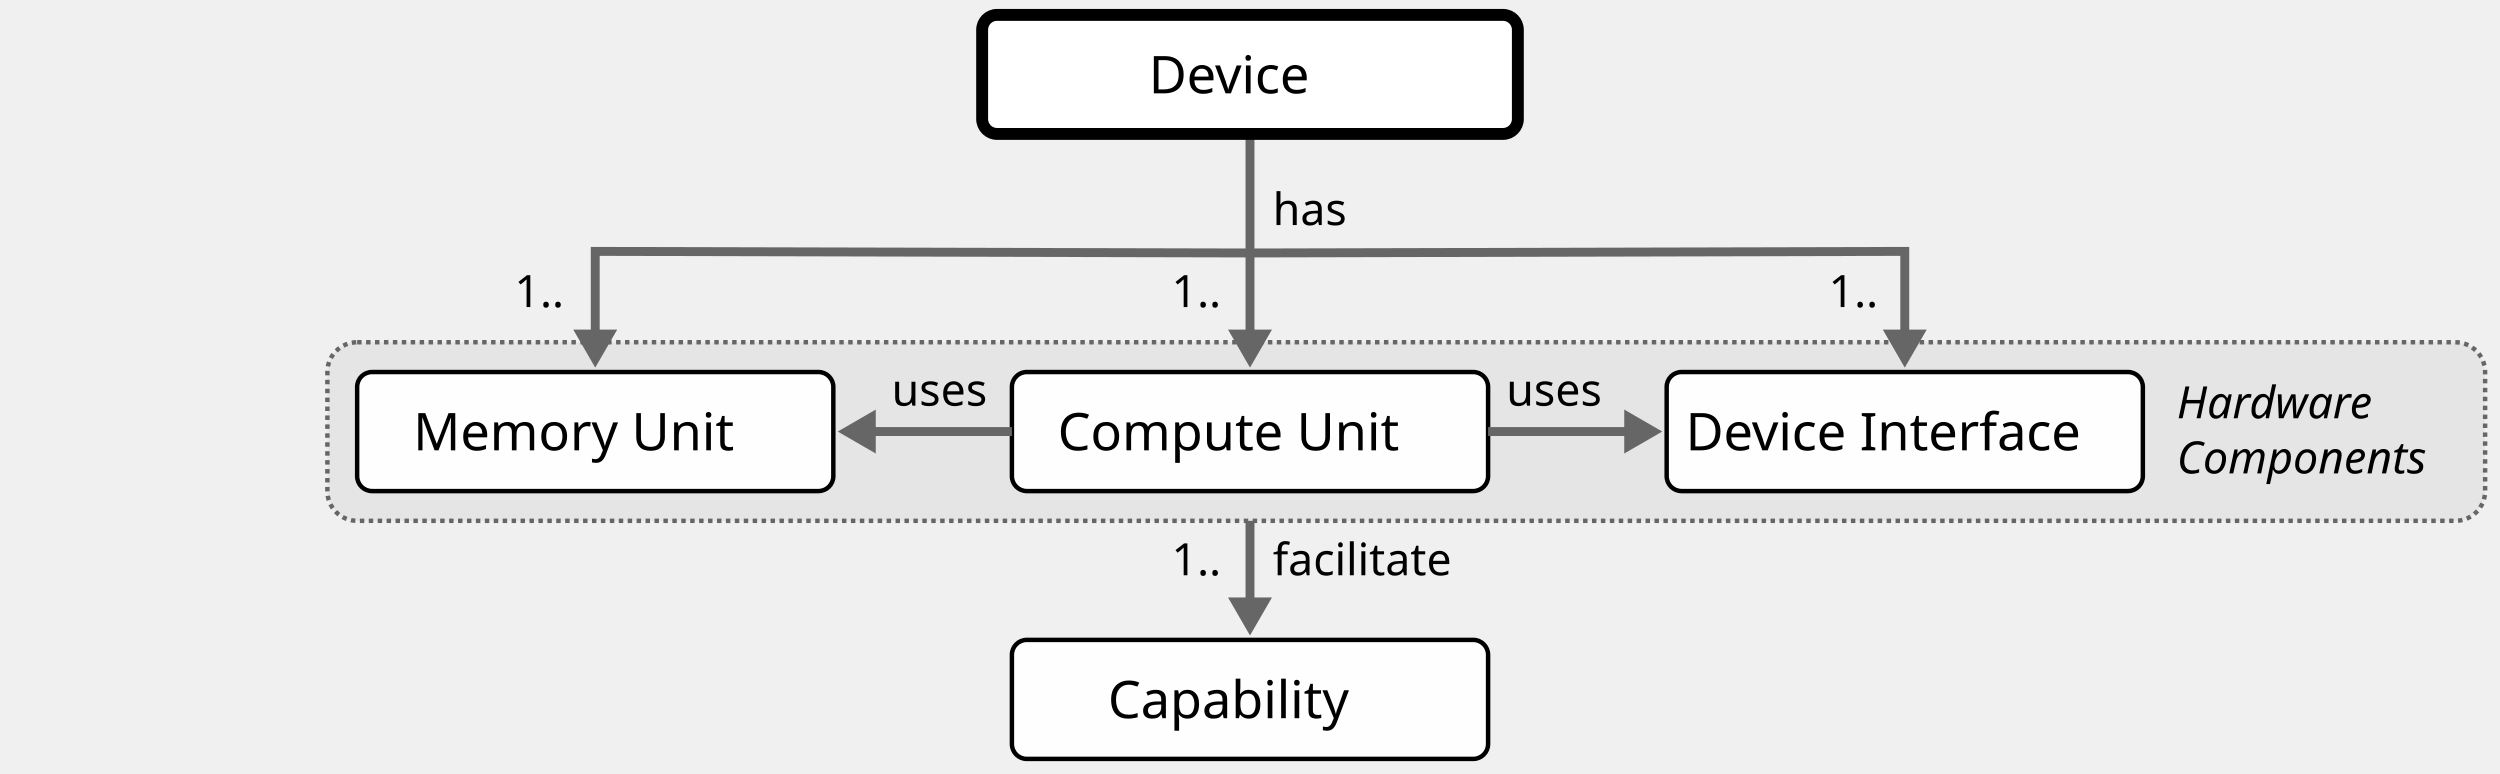
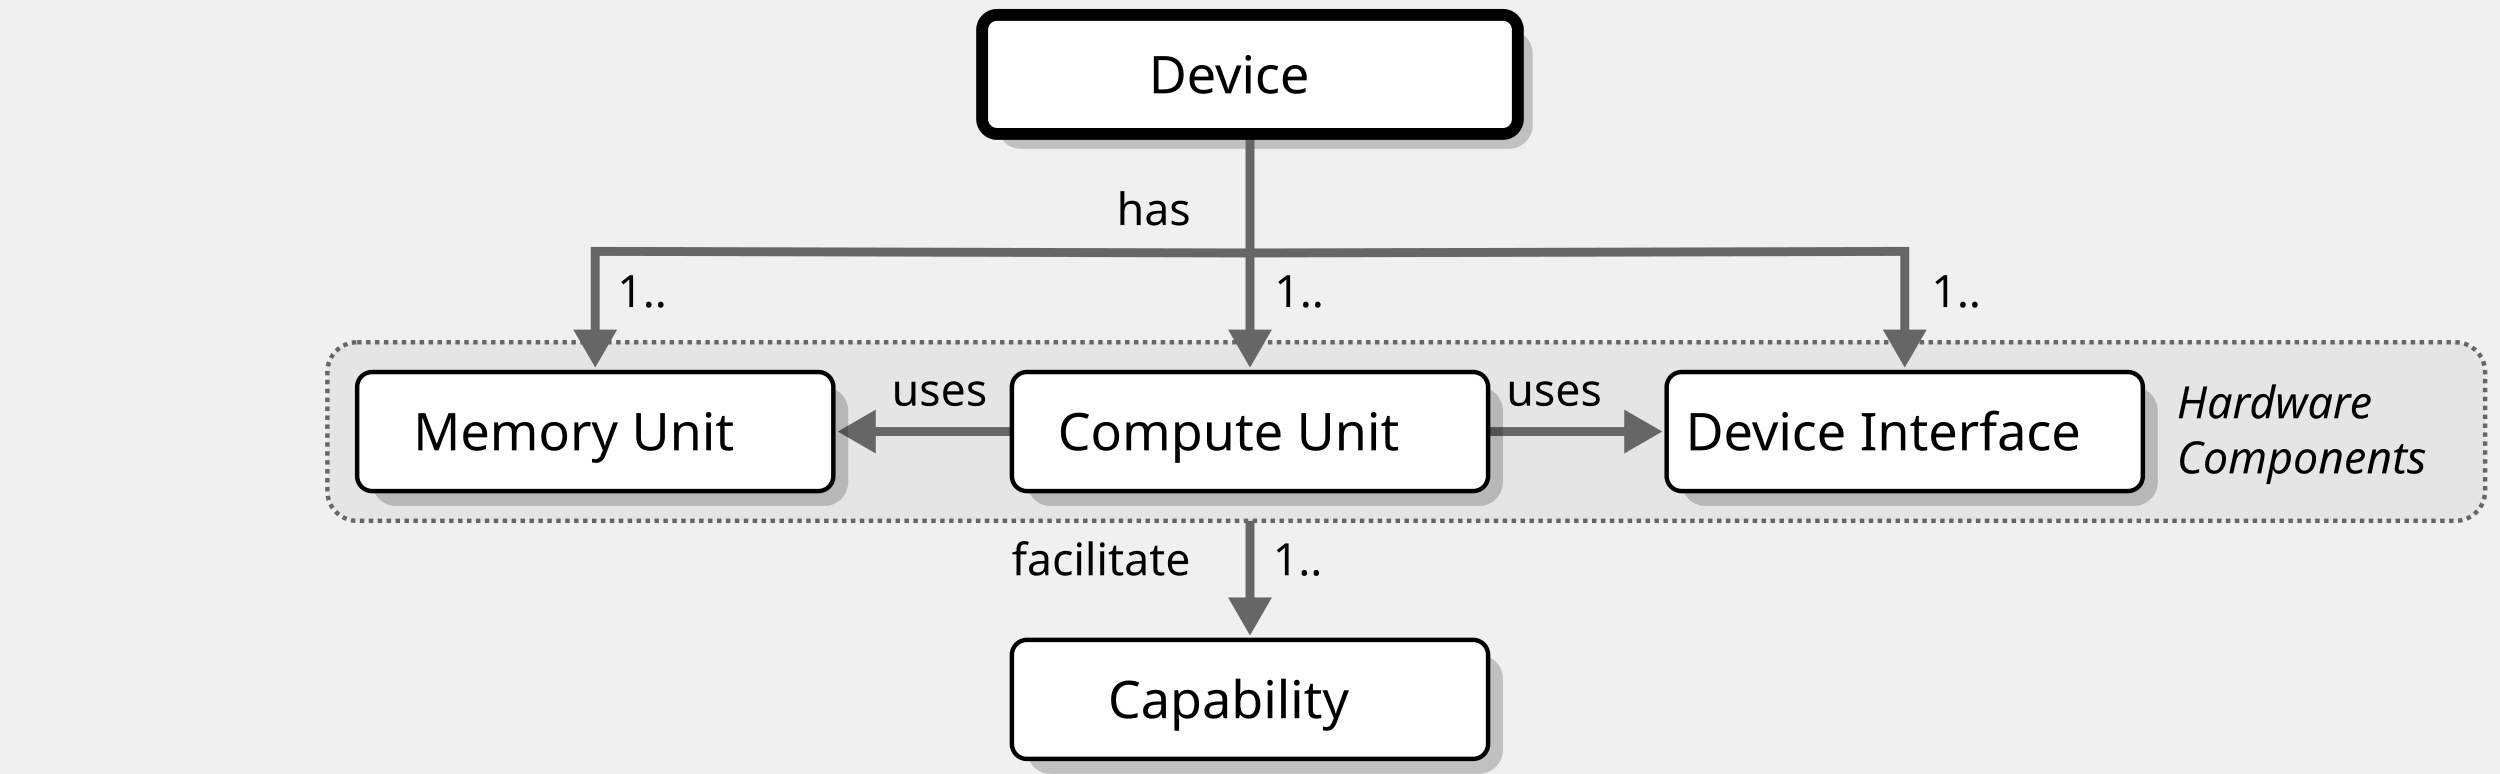
<svg xmlns="http://www.w3.org/2000/svg" xmlns:xlink="http://www.w3.org/1999/xlink" width="168mm" height="52mm" version="1.1" viewBox="0 0 168 52" id="svg162">
  <defs id="defs5">
    <marker id="a" overflow="visible" orient="auto">
      <path transform="scale(0.4)" d="M 5.77,0 -2.88,5 V -5 Z" fill="context-stroke" fill-rule="evenodd" stroke="context-stroke" stroke-width="1pt" id="path2" />
    </marker>
    <marker id="e" overflow="visible" orient="auto">
      <path transform="scale(0.4)" d="M 5.77,0 -2.88,5 V -5 Z" fill="context-stroke" fill-rule="evenodd" stroke="context-stroke" stroke-width="1pt" id="path824" />
    </marker>
    <marker id="a-2" overflow="visible" orient="auto">
      <path transform="scale(0.4)" d="M 5.77,0 -2.88,5 V -5 Z" fill="context-stroke" fill-rule="evenodd" stroke="context-stroke" stroke-width="1pt" id="path2-3" />
    </marker>
    <marker id="a-3" overflow="visible" orient="auto">
      <path transform="scale(0.4)" d="M 5.77,0 -2.88,5 V -5 Z" fill="context-stroke" fill-rule="evenodd" stroke="context-stroke" stroke-width="1pt" id="path2-2" />
    </marker>
  </defs>
+   <use x="0" y="0" xlink:href="#g1003" id="use1249" transform="translate(44,18)" width="100%" height="100%" />
+   <rect id="rect896" x="67" y="2" width="36" height="8" rx="1.6" fill="none" opacity="0.913" stroke="#000000" stroke-linejoin="round" stroke-width="0.333" style="opacity:1;fill:#000000;fill-opacity:0.2;stroke:none;stroke-width:0.8;stroke-miterlimit:4;stroke-dasharray:none" />
  <rect id="use19292" x="22" y="23" width="145" height="12" rx="2" fill="none" opacity="0.913" stroke="#000000" stroke-linejoin="round" stroke-width="0.333" style="opacity:1;fill:#e5e5e5;fill-opacity:1;stroke:#666666;stroke-width:0.3;stroke-miterlimit:4;stroke-dasharray:0.3, 0.3;stroke-dashoffset:0;stroke-opacity:1" />
-   <use x="0" y="0" xlink:href="#use8966" id="use1563" transform="translate(88)" width="100%" height="100%" />
-   <use x="0" y="0" xlink:href="#use8966" id="use1561" transform="translate(44)" width="100%" height="100%" />
  <path d="M 84,9 84,23" marker-end="url(#a)" id="path6698" style="fill:none;stroke:#666666;stroke-width:0.6;stroke-miterlimit:4;stroke-dasharray:none" />
  <path d="M 84,17 40,16.893 40,23" marker-end="url(#a)" id="path6700" style="fill:none;stroke:#666666;stroke-width:0.6;stroke-miterlimit:4;stroke-dasharray:none" />
  <use x="0" y="0" xlink:href="#path6700" id="use2241" transform="matrix(-1,0,0,1,168,0)" width="100%" height="100%" />
  <path d="M 68,29 H 58" marker-end="url(#a)" id="use19748" style="fill:none;stroke:#666666;stroke-width:0.6;stroke-miterlimit:4;stroke-dasharray:none" />
  <path d="M 100,29 H 110" marker-end="url(#a)" id="use19750" style="fill:none;stroke:#666666;stroke-width:0.6;stroke-miterlimit:4;stroke-dasharray:none" />
  <rect id="rect45004" x="66" y="1" width="36" height="8" rx="1" fill="none" opacity="0.913" stroke="#000000" stroke-linejoin="round" stroke-width="0.333" style="opacity:1;fill:#ffffff;fill-opacity:1;stroke-width:0.8;stroke-miterlimit:4;stroke-dasharray:none" />
-   <rect id="use8966" x="24" y="25" width="32" height="8" rx="1" fill="none" opacity="0.913" stroke="#000000" stroke-linejoin="round" stroke-width="0.333" style="opacity:1;fill:#fefefe;fill-opacity:1;stroke-width:0.3;stroke-miterlimit:4;stroke-dasharray:none" />
+   <g id="g1003">
+     <rect id="rect897" x="25" y="26" width="32" height="8" rx="1.6" fill="none" opacity="0.913" stroke="#000000" stroke-linejoin="round" stroke-width="0.333" style="opacity:1;fill:#000000;fill-opacity:0.2;stroke:none;stroke-width:0.8;stroke-miterlimit:4;stroke-dasharray:none" />
+     <rect id="use8966" x="24" y="25" width="32" height="8" rx="1" fill="none" opacity="0.913" stroke="#000000" stroke-linejoin="round" stroke-width="0.333" style="opacity:1;fill:#fefefe;fill-opacity:1;stroke-width:0.3;stroke-miterlimit:4;stroke-dasharray:none" />
+   </g>
+   <use x="0" y="0" xlink:href="#g1003" id="use1245" transform="translate(44)" width="100%" height="100%" />
  <text x="83.915" y="30.259" font-size="3.5px" style="line-height:1.25;font-family:sans-serif;stroke-width:0.265" xml:space="preserve" id="text8974">
    <tspan x="83.915" y="30.259" font-size="3.5px" stroke-width="0.265" text-align="center" text-anchor="middle" id="tspan8972">Compute Unit</tspan>
  </text>
  <text x="39.915" y="30.259" font-size="3.5px" style="line-height:1.25;font-family:sans-serif;stroke-width:0.265" xml:space="preserve" id="text8978">
    <tspan x="39.915" y="30.259" font-size="3.5px" stroke-width="0.265" text-align="center" text-anchor="middle" id="tspan8976">Memory Unit</tspan>
  </text>
+   <use x="0" y="0" xlink:href="#g1003" id="use1247" transform="translate(88)" width="100%" height="100%" />
  <text x="127.915" y="30.259" font-size="3.5px" style="line-height:1.25;font-family:sans-serif;stroke-width:0.265" xml:space="preserve" id="text8982">
    <tspan x="127.915" y="30.259" font-size="3.5px" stroke-width="0.265" text-align="center" text-anchor="middle" id="tspan8980">Device Interface</tspan>
  </text>
  <text x="146.28" y="28.11" style="font-size:3px;line-height:1.25;font-family:sans-serif;stroke-width:0.265" xml:space="preserve" id="text25087">
    <tspan x="146.28" y="28.11" stroke-width="0.265" id="tspan25085" style="font-style:italic;font-variant:normal;font-weight:normal;font-stretch:normal;font-family:sans-serif;-inkscape-font-specification:'sans-serif Italic'">Hardware</tspan>
  </text>
  <text x="146.28" y="31.814" style="font-size:3px;line-height:1.25;font-family:sans-serif;stroke-width:0.265" xml:space="preserve" id="text25665">
    <tspan x="146.28" y="31.814" stroke-width="0.265" id="tspan25663" style="font-style:italic;font-variant:normal;font-weight:normal;font-stretch:normal;font-family:sans-serif;-inkscape-font-specification:'sans-serif Italic'">Components</tspan>
  </text>
-   <text x="85.531" y="15.124" style="font-size:3px;line-height:1.25;font-family:sans-serif;stroke-width:0.265" xml:space="preserve" id="use32783">
-     <tspan x="85.531" y="15.124" stroke-width="0.265" id="tspan6742">has</tspan>
+   <text x="87.24" y="15.124" style="font-size:3px;line-height:1.25;font-family:sans-serif;stroke-width:0.265" xml:space="preserve" id="use32783">
+     <tspan x="82.356" y="15.124" stroke-width="0.265" id="tspan6742" style="text-align:end;text-anchor:end">has</tspan>
  </text>
-   <text x="78.729" y="20.632" style="font-size:3px;line-height:1.25;font-family:sans-serif;stroke-width:0.265" xml:space="preserve" id="text6752">
-     <tspan x="78.729" y="20.632" stroke-width="0.265" id="tspan6750">1..</tspan>
+   <text x="85.634" y="20.632" style="font-size:3px;line-height:1.25;font-family:sans-serif;stroke-width:0.265" xml:space="preserve" id="text6752">
+     <tspan x="85.634" y="20.632" stroke-width="0.265" id="tspan6750">1..</tspan>
  </text>
-   <text x="34.575" y="20.632" style="font-size:3px;line-height:1.25;font-family:sans-serif;stroke-width:0.265" xml:space="preserve" id="use6754">
-     <tspan x="34.575" y="20.632" stroke-width="0.265" id="tspan6768">1..</tspan>
+   <text x="41.48" y="20.632" style="font-size:3px;line-height:1.25;font-family:sans-serif;stroke-width:0.265" xml:space="preserve" id="use6754">
+     <tspan x="41.48" y="20.632" stroke-width="0.265" id="tspan6768">1..</tspan>
  </text>
-   <text x="122.883" y="20.632" style="font-size:3px;line-height:1.25;font-family:sans-serif;stroke-width:0.265" xml:space="preserve" id="use6756">
-     <tspan x="122.883" y="20.632" stroke-width="0.265" id="tspan6772">1..</tspan>
+   <text x="129.788" y="20.632" style="font-size:3px;line-height:1.25;font-family:sans-serif;stroke-width:0.265" xml:space="preserve" id="use6756">
+     <tspan x="129.788" y="20.632" stroke-width="0.265" id="tspan6772">1..</tspan>
  </text>
  <text x="59.922" y="27.261" style="font-size:3px;line-height:1.25;font-family:sans-serif;stroke-width:0.265" xml:space="preserve" id="use34501">
    <tspan x="59.922" y="27.261" stroke-width="0.265" id="tspan6776">uses</tspan>
  </text>
  <text x="101.225" y="27.261" style="font-size:3px;line-height:1.25;font-family:sans-serif;stroke-width:0.265" xml:space="preserve" id="use34503">
    <tspan x="101.225" y="27.261" stroke-width="0.265" id="tspan6780">uses</tspan>
  </text>
  <text x="83.958" y="6.272" font-size="3.5px" style="line-height:1.25;font-family:sans-serif;stroke-width:0.265" xml:space="preserve" id="text44012">
    <tspan x="83.958" y="6.272" font-size="3.5px" stroke-width="0.265" text-align="center" text-anchor="middle" id="tspan44010">Device</tspan>
  </text>
-   <use x="0" y="0" xlink:href="#use8966" id="use976" transform="translate(44,18)" width="100%" height="100%" />
  <text x="83.915" y="48.259" font-size="3.5px" style="line-height:1.25;font-family:sans-serif;stroke-width:0.265" xml:space="preserve" id="text980">
    <tspan x="83.915" y="48.259" font-size="3.5px" stroke-width="0.265" text-align="center" text-anchor="middle" id="tspan978">Capability</tspan>
  </text>
  <path d="m 84,35 0,6" marker-end="url(#a)" id="path1521" style="fill:none;stroke:#666666;stroke-width:0.6;stroke-miterlimit:4;stroke-dasharray:none" />
  <text x="85.531" y="38.655" style="font-size:3px;line-height:1.25;font-family:sans-serif;stroke-width:0.265" xml:space="preserve" id="text1624">
-     <tspan x="85.531" y="38.655" stroke-width="0.265" id="tspan1622">facilitate</tspan>
+     <tspan x="85.531" y="38.655" stroke-width="0.265" id="tspan1622">1..</tspan>
  </text>
-   <text x="78.729" y="38.655" style="font-size:3px;line-height:1.25;font-family:sans-serif;stroke-width:0.265" xml:space="preserve" id="text2030">
-     <tspan x="78.729" y="38.655" stroke-width="0.265" id="tspan2028">1..</tspan>
+   <text x="85.504" y="38.655" style="font-size:3px;line-height:1.25;font-family:sans-serif;stroke-width:0.265" xml:space="preserve" id="text2030">
+     <tspan x="82.342" y="38.655" stroke-width="0.265" id="tspan2028" style="text-align:end;text-anchor:end">facilitate</tspan>
  </text>
</svg>
